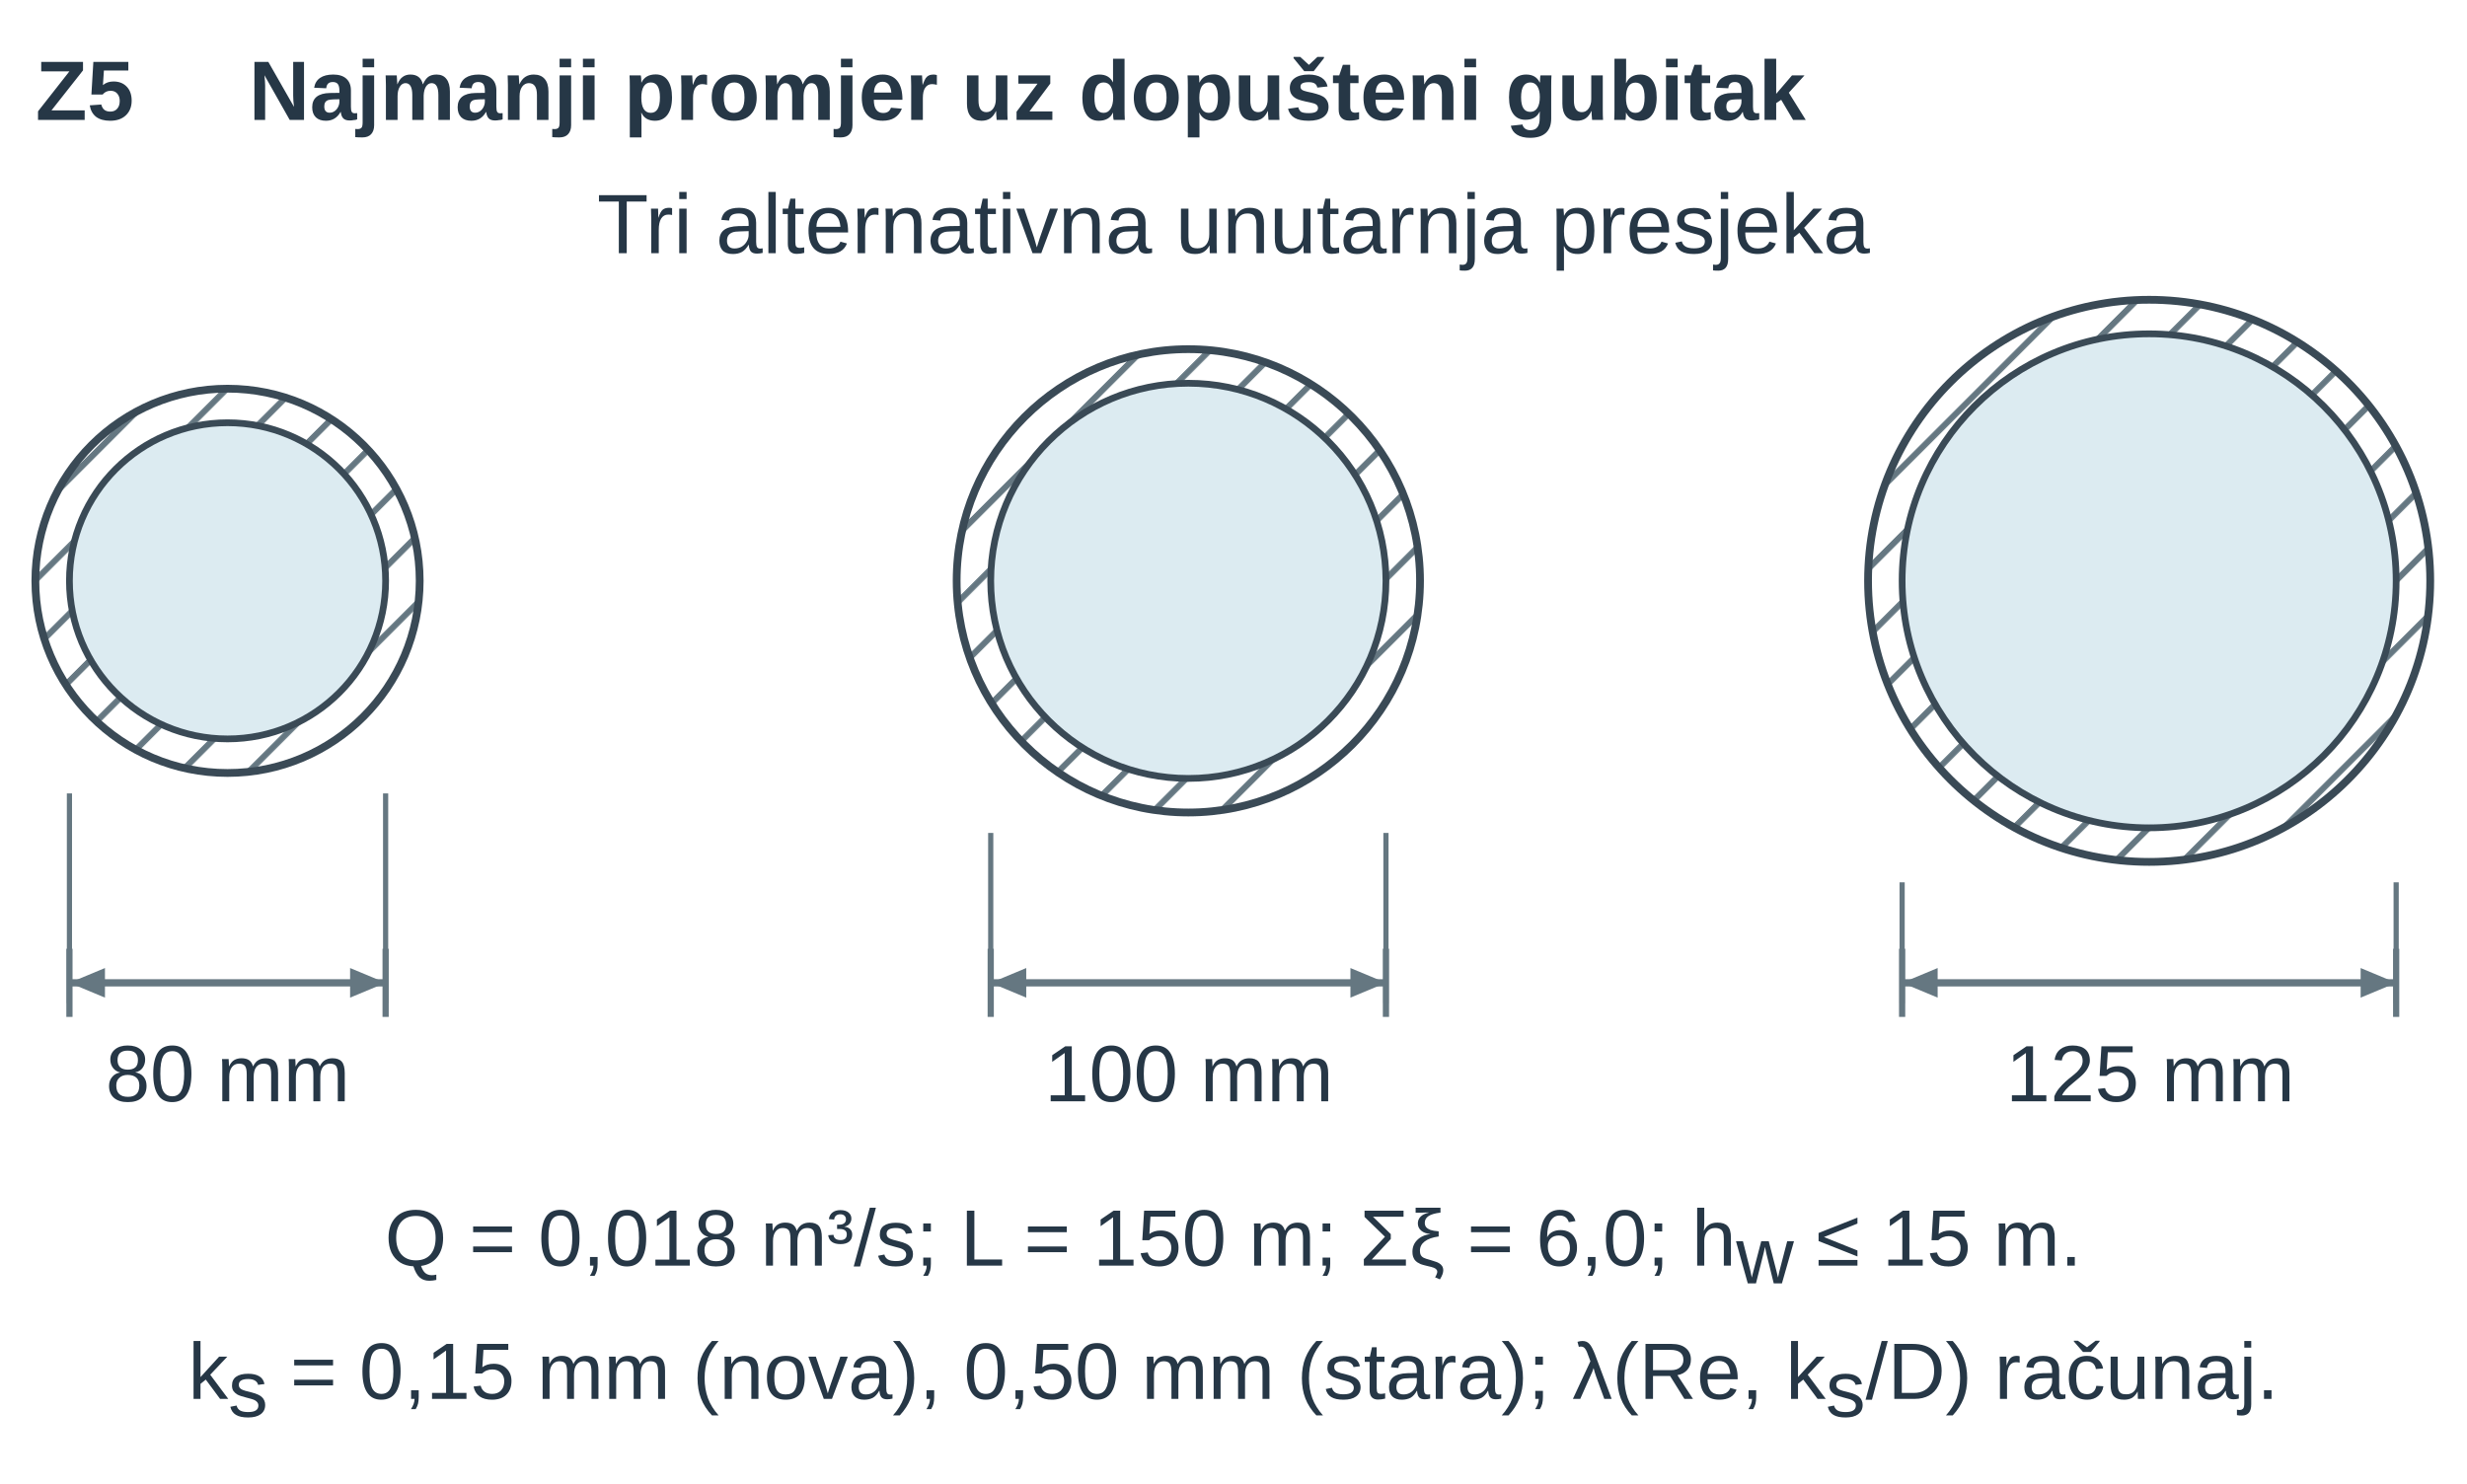
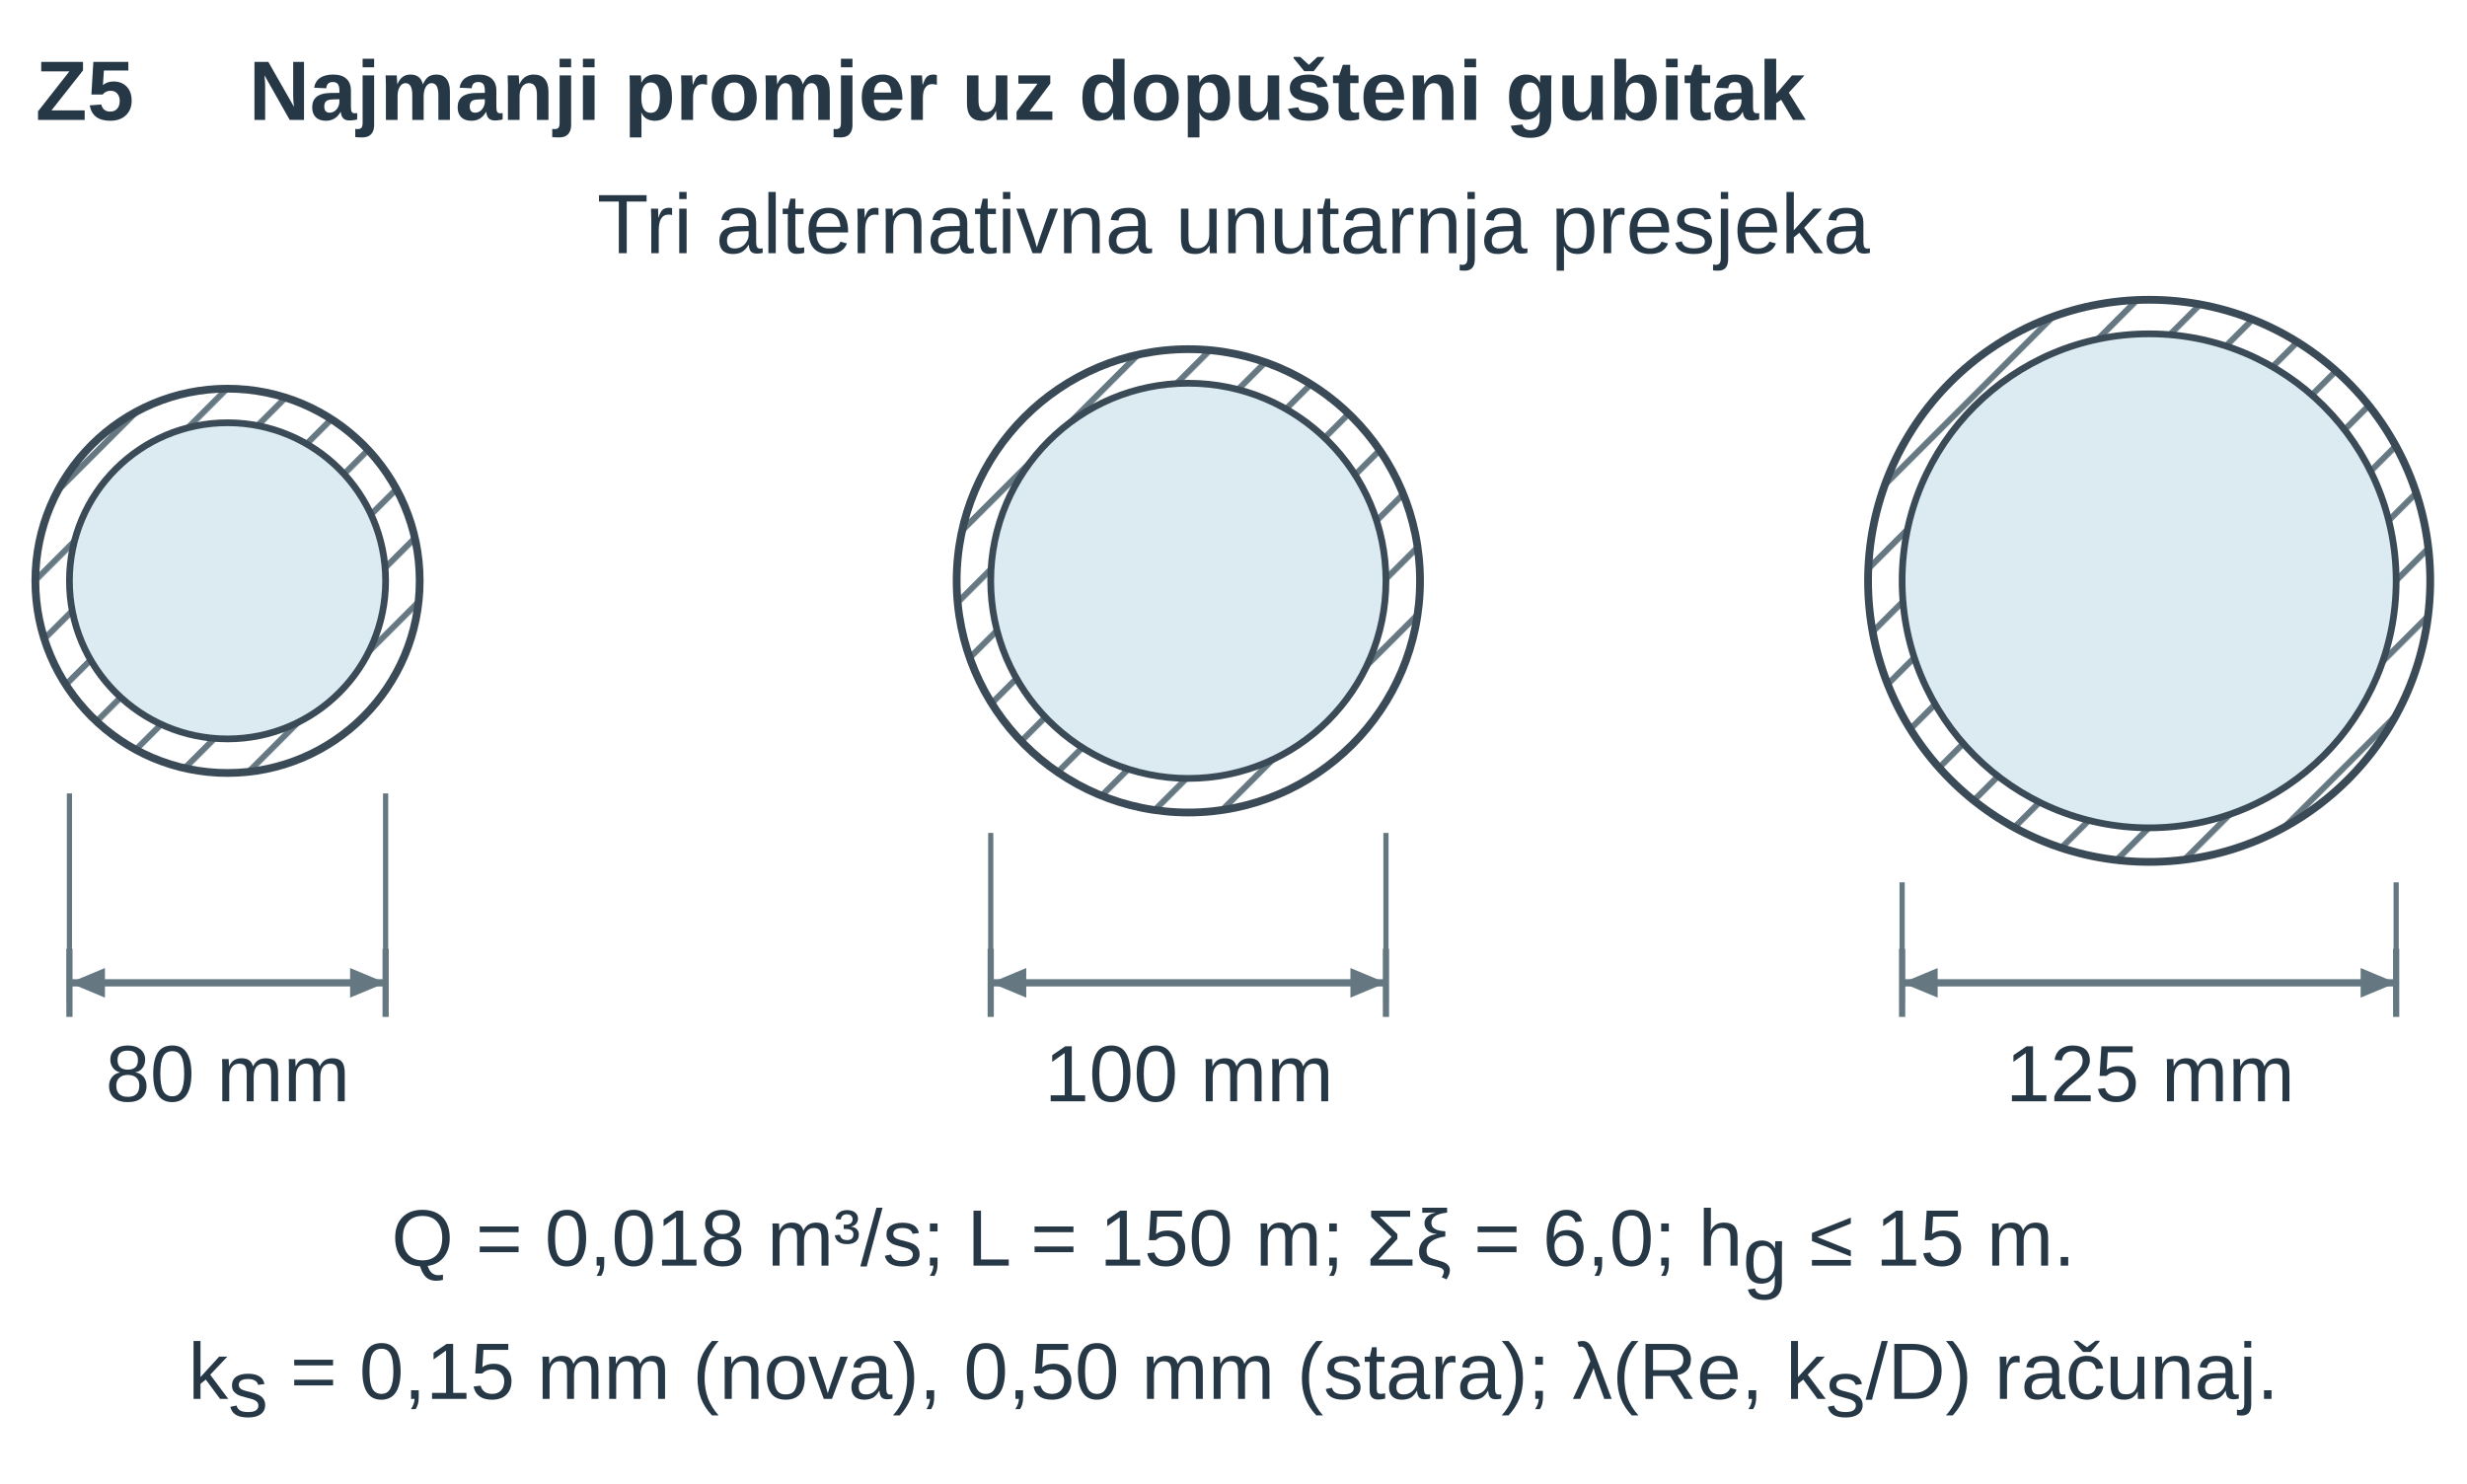
<svg xmlns="http://www.w3.org/2000/svg" width="277.682pt" height="166.971pt" viewBox="0 0 277.682 166.971" role="img">
  <defs>
    <marker id="u13ex_vopen" viewBox="0 0 10 10" refX="9" refY="5" markerWidth="9" markerHeight="9" orient="auto-start-reverse">
      <path d="M1,1 L9,5 L1,9" fill="none" stroke="#356b83" stroke-width="2" stroke-linecap="round" stroke-linejoin="round" />
    </marker>
    <pattern id="u13ex_hatch" width="7" height="7" patternUnits="userSpaceOnUse" patternTransform="rotate(45)">
      <line x1="0" y1="0" x2="0" y2="7" stroke="#657781" stroke-width="1.8" />
    </pattern>
    <marker id="u13ex_v" markerWidth="7" markerHeight="6" refX="7" refY="3" orient="auto">
      <path d="M0 0 L7 3 L0 6 Z" fill="#356b83" />
    </marker>
    <marker id="u13ex_dim" markerWidth="6" markerHeight="5" refX="6" refY="2.5" orient="auto-start-reverse">
      <path d="M0 0 L6 2.5 L0 5 Z" fill="#657781" />
    </marker>
    <marker id="u13ex_dimSmall" markerWidth="3" markerHeight="3" refX="3" refY="1.5" orient="auto-start-reverse">
      <path d="M0 0 L3 1.5 L0 3 Z" fill="#356b83" />
    </marker>
    <marker id="u13ex_forceMarker" markerWidth="7" markerHeight="6" refX="7" refY="3" orient="auto">
      <path d="M0 0 L7 3 L0 6 Z" fill="#356b83" />
    </marker>
    <marker id="u13ex_pressureMarker" markerWidth="7" markerHeight="6" refX="7" refY="3" orient="auto">
      <path d="M0 0 L7 3 L0 6 Z" fill="#356b83" />
    </marker>
    <marker id="u13ex_reactionMarker" markerWidth="7" markerHeight="6" refX="7" refY="3" orient="auto">
      <path d="M0 0 L7 3 L0 6 Z" fill="#356b83" />
    </marker>
    <marker id="u13ex_axisMarker" markerWidth="7" markerHeight="6" refX="7" refY="3" orient="auto">
      <path d="M0 0 L7 3 L0 6 Z" fill="#3a4a56" />
    </marker>
  </defs>
  <g font-family="Arial, Liberation Sans, sans-serif">
    <g transform="translate(4 13.5)">
      <text data-source-text="48" x="0" y="0" text-anchor="start" font-size="9.5" font-weight="600" fill="rgb(38, 55, 70)">Z5</text>
    </g>
    <g transform="translate(28 13.5)">
      <text data-source-text="49" x="0" y="0" text-anchor="start" font-size="9.5" font-weight="600" fill="rgb(38, 55, 70)">Najmanji promjer uz dopušteni gubitak</text>
    </g>
    <g transform="translate(138.841 28.5)">
      <text data-source-text="53" x="0" y="0" text-anchor="middle" font-size="9.5" font-weight="400" fill="rgb(38, 55, 70)">Tri alternativna unutarnja presjeka</text>
    </g>
    <g transform="translate(-37.799 -539.779) scale(0.767)">
      <g transform="matrix(1 0 0 1 2.672 652)">
        <circle cx="80" cy="137" r="28.2" fill="url(#u13ex_hatch)" stroke="rgb(58, 74, 86)" stroke-width="1.14" stroke-linecap="butt" stroke-linejoin="miter" stroke-dasharray="none" fill-opacity="1" stroke-opacity="1" opacity="1" marker-start="none" marker-mid="none" marker-end="none" data-source-geometry="111" />
      </g>
    </g>
    <g transform="translate(-37.799 -539.779) scale(0.767)">
      <g transform="matrix(1 0 0 1 2.672 652)">
        <circle cx="80" cy="137" r="23.2" fill="rgb(220, 235, 241)" stroke="rgb(58, 74, 86)" stroke-width="0.988" stroke-linecap="butt" stroke-linejoin="miter" stroke-dasharray="none" fill-opacity="1" stroke-opacity="1" opacity="1" marker-start="none" marker-mid="none" marker-end="none" data-source-geometry="112" />
      </g>
    </g>
    <g transform="translate(-37.799 -539.779) scale(0.767)">
      <g transform="matrix(1 0 0 1 2.672 652)">
        <line x1="56.8" y1="168.2" x2="56.8" y2="199" stroke="rgb(101, 119, 129)" stroke-width="0.76" fill="rgb(58, 74, 86)" stroke-linecap="butt" stroke-linejoin="miter" stroke-dasharray="none" fill-opacity="1" stroke-opacity="1" opacity="1" marker-start="none" marker-mid="none" marker-end="none" data-source-geometry="113" />
      </g>
    </g>
    <g transform="translate(-37.799 -539.779) scale(0.767)">
      <g transform="matrix(1 0 0 1 2.672 652)">
        <line x1="103.2" y1="168.2" x2="103.2" y2="199" stroke="rgb(101, 119, 129)" stroke-width="0.76" fill="rgb(58, 74, 86)" stroke-linecap="butt" stroke-linejoin="miter" stroke-dasharray="none" fill-opacity="1" stroke-opacity="1" opacity="1" marker-start="none" marker-mid="none" marker-end="none" data-source-geometry="114" />
      </g>
    </g>
    <g transform="translate(-37.799 -539.779) scale(0.767)">
      <g transform="matrix(1 0 0 1 2.672 652)">
        <line x1="56.8" y1="191" x2="56.8" y2="201" stroke="rgb(101, 119, 129)" stroke-width="0.912" fill="rgb(58, 74, 86)" stroke-linecap="butt" stroke-linejoin="miter" stroke-dasharray="none" fill-opacity="1" stroke-opacity="1" opacity="1" marker-start="none" marker-mid="none" marker-end="none" data-source-geometry="115" />
      </g>
    </g>
    <g transform="translate(-37.799 -539.779) scale(0.767)">
      <g transform="matrix(1 0 0 1 2.672 652)">
        <line x1="103.2" y1="191" x2="103.2" y2="201" stroke="rgb(101, 119, 129)" stroke-width="0.912" fill="rgb(58, 74, 86)" stroke-linecap="butt" stroke-linejoin="miter" stroke-dasharray="none" fill-opacity="1" stroke-opacity="1" opacity="1" marker-start="none" marker-mid="none" marker-end="none" data-source-geometry="116" />
      </g>
    </g>
    <defs>
      <marker id="u13ex_dim-print-4-117-marker-start" markerWidth="5.213" markerHeight="4.344" refX="6" refY="2.5" orient="auto-start-reverse" viewBox="0 0 6 5" markerUnits="userSpaceOnUse">
        <path d="M0 0 L6 2.5 L0 5 Z" fill="#657781" />
      </marker>
    </defs>
    <defs>
      <marker id="u13ex_dim-print-4-117-marker-end" markerWidth="5.213" markerHeight="4.344" refX="6" refY="2.5" orient="auto-start-reverse" viewBox="0 0 6 5" markerUnits="userSpaceOnUse">
        <path d="M0 0 L6 2.5 L0 5 Z" fill="#657781" />
      </marker>
    </defs>
    <g transform="translate(-37.799 -539.779) scale(0.767)">
      <g transform="matrix(1 0 0 1 2.672 652)">
        <path d="M56.8 196 L103.2 196" fill="none" stroke="rgb(101, 119, 129)" stroke-width="1.064" marker-start="url(#u13ex_dim-print-4-117-marker-start)" marker-end="url(#u13ex_dim-print-4-117-marker-end)" data-mf1-role="dimension" stroke-linecap="butt" stroke-linejoin="miter" stroke-dasharray="none" fill-opacity="1" stroke-opacity="1" opacity="1" marker-mid="none" data-source-geometry="117" />
      </g>
    </g>
    <g transform="translate(-37.799 -539.779) scale(0.767)">
      <g transform="matrix(1 0 0 1 2.672 652)">
        <circle cx="221" cy="137" r="34.0" fill="url(#u13ex_hatch)" stroke="rgb(58, 74, 86)" stroke-width="1.14" stroke-linecap="butt" stroke-linejoin="miter" stroke-dasharray="none" fill-opacity="1" stroke-opacity="1" opacity="1" marker-start="none" marker-mid="none" marker-end="none" data-source-geometry="119" />
      </g>
    </g>
    <g transform="translate(-37.799 -539.779) scale(0.767)">
      <g transform="matrix(1 0 0 1 2.672 652)">
        <circle cx="221" cy="137" r="29" fill="rgb(220, 235, 241)" stroke="rgb(58, 74, 86)" stroke-width="0.988" stroke-linecap="butt" stroke-linejoin="miter" stroke-dasharray="none" fill-opacity="1" stroke-opacity="1" opacity="1" marker-start="none" marker-mid="none" marker-end="none" data-source-geometry="120" />
      </g>
    </g>
    <g transform="translate(-37.799 -539.779) scale(0.767)">
      <g transform="matrix(1 0 0 1 2.672 652)">
        <line x1="192.0" y1="174.0" x2="192.0" y2="199" stroke="rgb(101, 119, 129)" stroke-width="0.76" fill="rgb(58, 74, 86)" stroke-linecap="butt" stroke-linejoin="miter" stroke-dasharray="none" fill-opacity="1" stroke-opacity="1" opacity="1" marker-start="none" marker-mid="none" marker-end="none" data-source-geometry="121" />
      </g>
    </g>
    <g transform="translate(-37.799 -539.779) scale(0.767)">
      <g transform="matrix(1 0 0 1 2.672 652)">
        <line x1="250.0" y1="174.0" x2="250.0" y2="199" stroke="rgb(101, 119, 129)" stroke-width="0.76" fill="rgb(58, 74, 86)" stroke-linecap="butt" stroke-linejoin="miter" stroke-dasharray="none" fill-opacity="1" stroke-opacity="1" opacity="1" marker-start="none" marker-mid="none" marker-end="none" data-source-geometry="122" />
      </g>
    </g>
    <g transform="translate(-37.799 -539.779) scale(0.767)">
      <g transform="matrix(1 0 0 1 2.672 652)">
        <line x1="192.0" y1="191" x2="192.0" y2="201" stroke="rgb(101, 119, 129)" stroke-width="0.912" fill="rgb(58, 74, 86)" stroke-linecap="butt" stroke-linejoin="miter" stroke-dasharray="none" fill-opacity="1" stroke-opacity="1" opacity="1" marker-start="none" marker-mid="none" marker-end="none" data-source-geometry="123" />
      </g>
    </g>
    <g transform="translate(-37.799 -539.779) scale(0.767)">
      <g transform="matrix(1 0 0 1 2.672 652)">
        <line x1="250.0" y1="191" x2="250.0" y2="201" stroke="rgb(101, 119, 129)" stroke-width="0.912" fill="rgb(58, 74, 86)" stroke-linecap="butt" stroke-linejoin="miter" stroke-dasharray="none" fill-opacity="1" stroke-opacity="1" opacity="1" marker-start="none" marker-mid="none" marker-end="none" data-source-geometry="124" />
      </g>
    </g>
    <defs>
      <marker id="u13ex_dim-print-4-125-marker-start" markerWidth="5.213" markerHeight="4.344" refX="6" refY="2.5" orient="auto-start-reverse" viewBox="0 0 6 5" markerUnits="userSpaceOnUse">
        <path d="M0 0 L6 2.5 L0 5 Z" fill="#657781" />
      </marker>
    </defs>
    <defs>
      <marker id="u13ex_dim-print-4-125-marker-end" markerWidth="5.213" markerHeight="4.344" refX="6" refY="2.5" orient="auto-start-reverse" viewBox="0 0 6 5" markerUnits="userSpaceOnUse">
        <path d="M0 0 L6 2.5 L0 5 Z" fill="#657781" />
      </marker>
    </defs>
    <g transform="translate(-37.799 -539.779) scale(0.767)">
      <g transform="matrix(1 0 0 1 2.672 652)">
        <path d="M192.0 196 L250.0 196" fill="none" stroke="rgb(101, 119, 129)" stroke-width="1.064" marker-start="url(#u13ex_dim-print-4-125-marker-start)" marker-end="url(#u13ex_dim-print-4-125-marker-end)" data-mf1-role="dimension" stroke-linecap="butt" stroke-linejoin="miter" stroke-dasharray="none" fill-opacity="1" stroke-opacity="1" opacity="1" marker-mid="none" data-source-geometry="125" />
      </g>
    </g>
    <g transform="translate(-37.799 -539.779) scale(0.767)">
      <g transform="matrix(1 0 0 1 2.672 652)">
        <circle cx="362" cy="137" r="41.25" fill="url(#u13ex_hatch)" stroke="rgb(58, 74, 86)" stroke-width="1.14" stroke-linecap="butt" stroke-linejoin="miter" stroke-dasharray="none" fill-opacity="1" stroke-opacity="1" opacity="1" marker-start="none" marker-mid="none" marker-end="none" data-source-geometry="127" />
      </g>
    </g>
    <g transform="translate(-37.799 -539.779) scale(0.767)">
      <g transform="matrix(1 0 0 1 2.672 652)">
        <circle cx="362" cy="137" r="36.25" fill="rgb(220, 235, 241)" stroke="rgb(58, 74, 86)" stroke-width="0.988" stroke-linecap="butt" stroke-linejoin="miter" stroke-dasharray="none" fill-opacity="1" stroke-opacity="1" opacity="1" marker-start="none" marker-mid="none" marker-end="none" data-source-geometry="128" />
      </g>
    </g>
    <g transform="translate(-37.799 -539.779) scale(0.767)">
      <g transform="matrix(1 0 0 1 2.672 652)">
        <line x1="325.75" y1="181.25" x2="325.75" y2="199" stroke="rgb(101, 119, 129)" stroke-width="0.76" fill="rgb(58, 74, 86)" stroke-linecap="butt" stroke-linejoin="miter" stroke-dasharray="none" fill-opacity="1" stroke-opacity="1" opacity="1" marker-start="none" marker-mid="none" marker-end="none" data-source-geometry="129" />
      </g>
    </g>
    <g transform="translate(-37.799 -539.779) scale(0.767)">
      <g transform="matrix(1 0 0 1 2.672 652)">
        <line x1="398.25" y1="181.25" x2="398.25" y2="199" stroke="rgb(101, 119, 129)" stroke-width="0.76" fill="rgb(58, 74, 86)" stroke-linecap="butt" stroke-linejoin="miter" stroke-dasharray="none" fill-opacity="1" stroke-opacity="1" opacity="1" marker-start="none" marker-mid="none" marker-end="none" data-source-geometry="130" />
      </g>
    </g>
    <g transform="translate(-37.799 -539.779) scale(0.767)">
      <g transform="matrix(1 0 0 1 2.672 652)">
        <line x1="325.75" y1="191" x2="325.75" y2="201" stroke="rgb(101, 119, 129)" stroke-width="0.912" fill="rgb(58, 74, 86)" stroke-linecap="butt" stroke-linejoin="miter" stroke-dasharray="none" fill-opacity="1" stroke-opacity="1" opacity="1" marker-start="none" marker-mid="none" marker-end="none" data-source-geometry="131" />
      </g>
    </g>
    <g transform="translate(-37.799 -539.779) scale(0.767)">
      <g transform="matrix(1 0 0 1 2.672 652)">
        <line x1="398.25" y1="191" x2="398.25" y2="201" stroke="rgb(101, 119, 129)" stroke-width="0.912" fill="rgb(58, 74, 86)" stroke-linecap="butt" stroke-linejoin="miter" stroke-dasharray="none" fill-opacity="1" stroke-opacity="1" opacity="1" marker-start="none" marker-mid="none" marker-end="none" data-source-geometry="132" />
      </g>
    </g>
    <defs>
      <marker id="u13ex_dim-print-4-133-marker-start" markerWidth="5.213" markerHeight="4.344" refX="6" refY="2.5" orient="auto-start-reverse" viewBox="0 0 6 5" markerUnits="userSpaceOnUse">
        <path d="M0 0 L6 2.5 L0 5 Z" fill="#657781" />
      </marker>
    </defs>
    <defs>
      <marker id="u13ex_dim-print-4-133-marker-end" markerWidth="5.213" markerHeight="4.344" refX="6" refY="2.5" orient="auto-start-reverse" viewBox="0 0 6 5" markerUnits="userSpaceOnUse">
        <path d="M0 0 L6 2.5 L0 5 Z" fill="#657781" />
      </marker>
    </defs>
    <g transform="translate(-37.799 -539.779) scale(0.767)">
      <g transform="matrix(1 0 0 1 2.672 652)">
        <path d="M325.75 196 L398.25 196" fill="none" stroke="rgb(101, 119, 129)" stroke-width="1.064" marker-start="url(#u13ex_dim-print-4-133-marker-start)" marker-end="url(#u13ex_dim-print-4-133-marker-end)" data-mf1-role="dimension" stroke-linecap="butt" stroke-linejoin="miter" stroke-dasharray="none" fill-opacity="1" stroke-opacity="1" opacity="1" marker-mid="none" data-source-geometry="133" />
      </g>
    </g>
    <g transform="translate(25.639 123.971)">
      <text data-source-text="50" x="0" y="0" text-anchor="middle" font-size="9" font-weight="400" fill="rgb(38, 55, 70)">80 mm</text>
    </g>
    <g transform="translate(133.834 123.971)">
      <text data-source-text="51" x="0" y="0" text-anchor="middle" font-size="9" font-weight="400" fill="rgb(38, 55, 70)">100 mm</text>
    </g>
    <g transform="translate(242.029 123.971)">
      <text data-source-text="52" x="0" y="0" text-anchor="middle" font-size="9" font-weight="400" fill="rgb(38, 55, 70)">125 mm</text>
    </g>
    <g transform="translate(138.841 142.471)">
-       <text data-source-text="54" x="0" y="0" text-anchor="middle" font-size="9" font-weight="400" fill="rgb(38, 55, 70)">Q = 0,018 m³/s; L = 150 m; Σξ = 6,0; h<tspan font-size="9" font-weight="400" font-style="normal" fill="rgb(38, 55, 70)" baseline-shift="-2">w</tspan> ≤ 15 m.</text>
+       <text data-source-text="54" x="0" y="0" text-anchor="middle" font-size="9" font-weight="400" fill="rgb(38, 55, 70)">Q = 0,018 m³/s; L = 150 m; Σξ = 6,0; h<tspan font-size="9" font-weight="400" font-style="normal" fill="rgb(38, 55, 70)" baseline-shift="-2">g</tspan> ≤ 15 m.</text>
    </g>
    <g transform="translate(138.841 157.471)">
      <text data-source-text="55" x="0" y="0" text-anchor="middle" font-size="9" font-weight="400" fill="rgb(38, 55, 70)">k<tspan font-size="9" font-weight="400" font-style="normal" fill="rgb(38, 55, 70)" baseline-shift="-2">s</tspan> = 0,15 mm (nova), 0,50 mm (stara); λ(Re, k<tspan font-size="9" font-weight="400" font-style="normal" fill="rgb(38, 55, 70)" baseline-shift="-2">s</tspan>/D) računaj.</text>
    </g>
  </g>
</svg>
